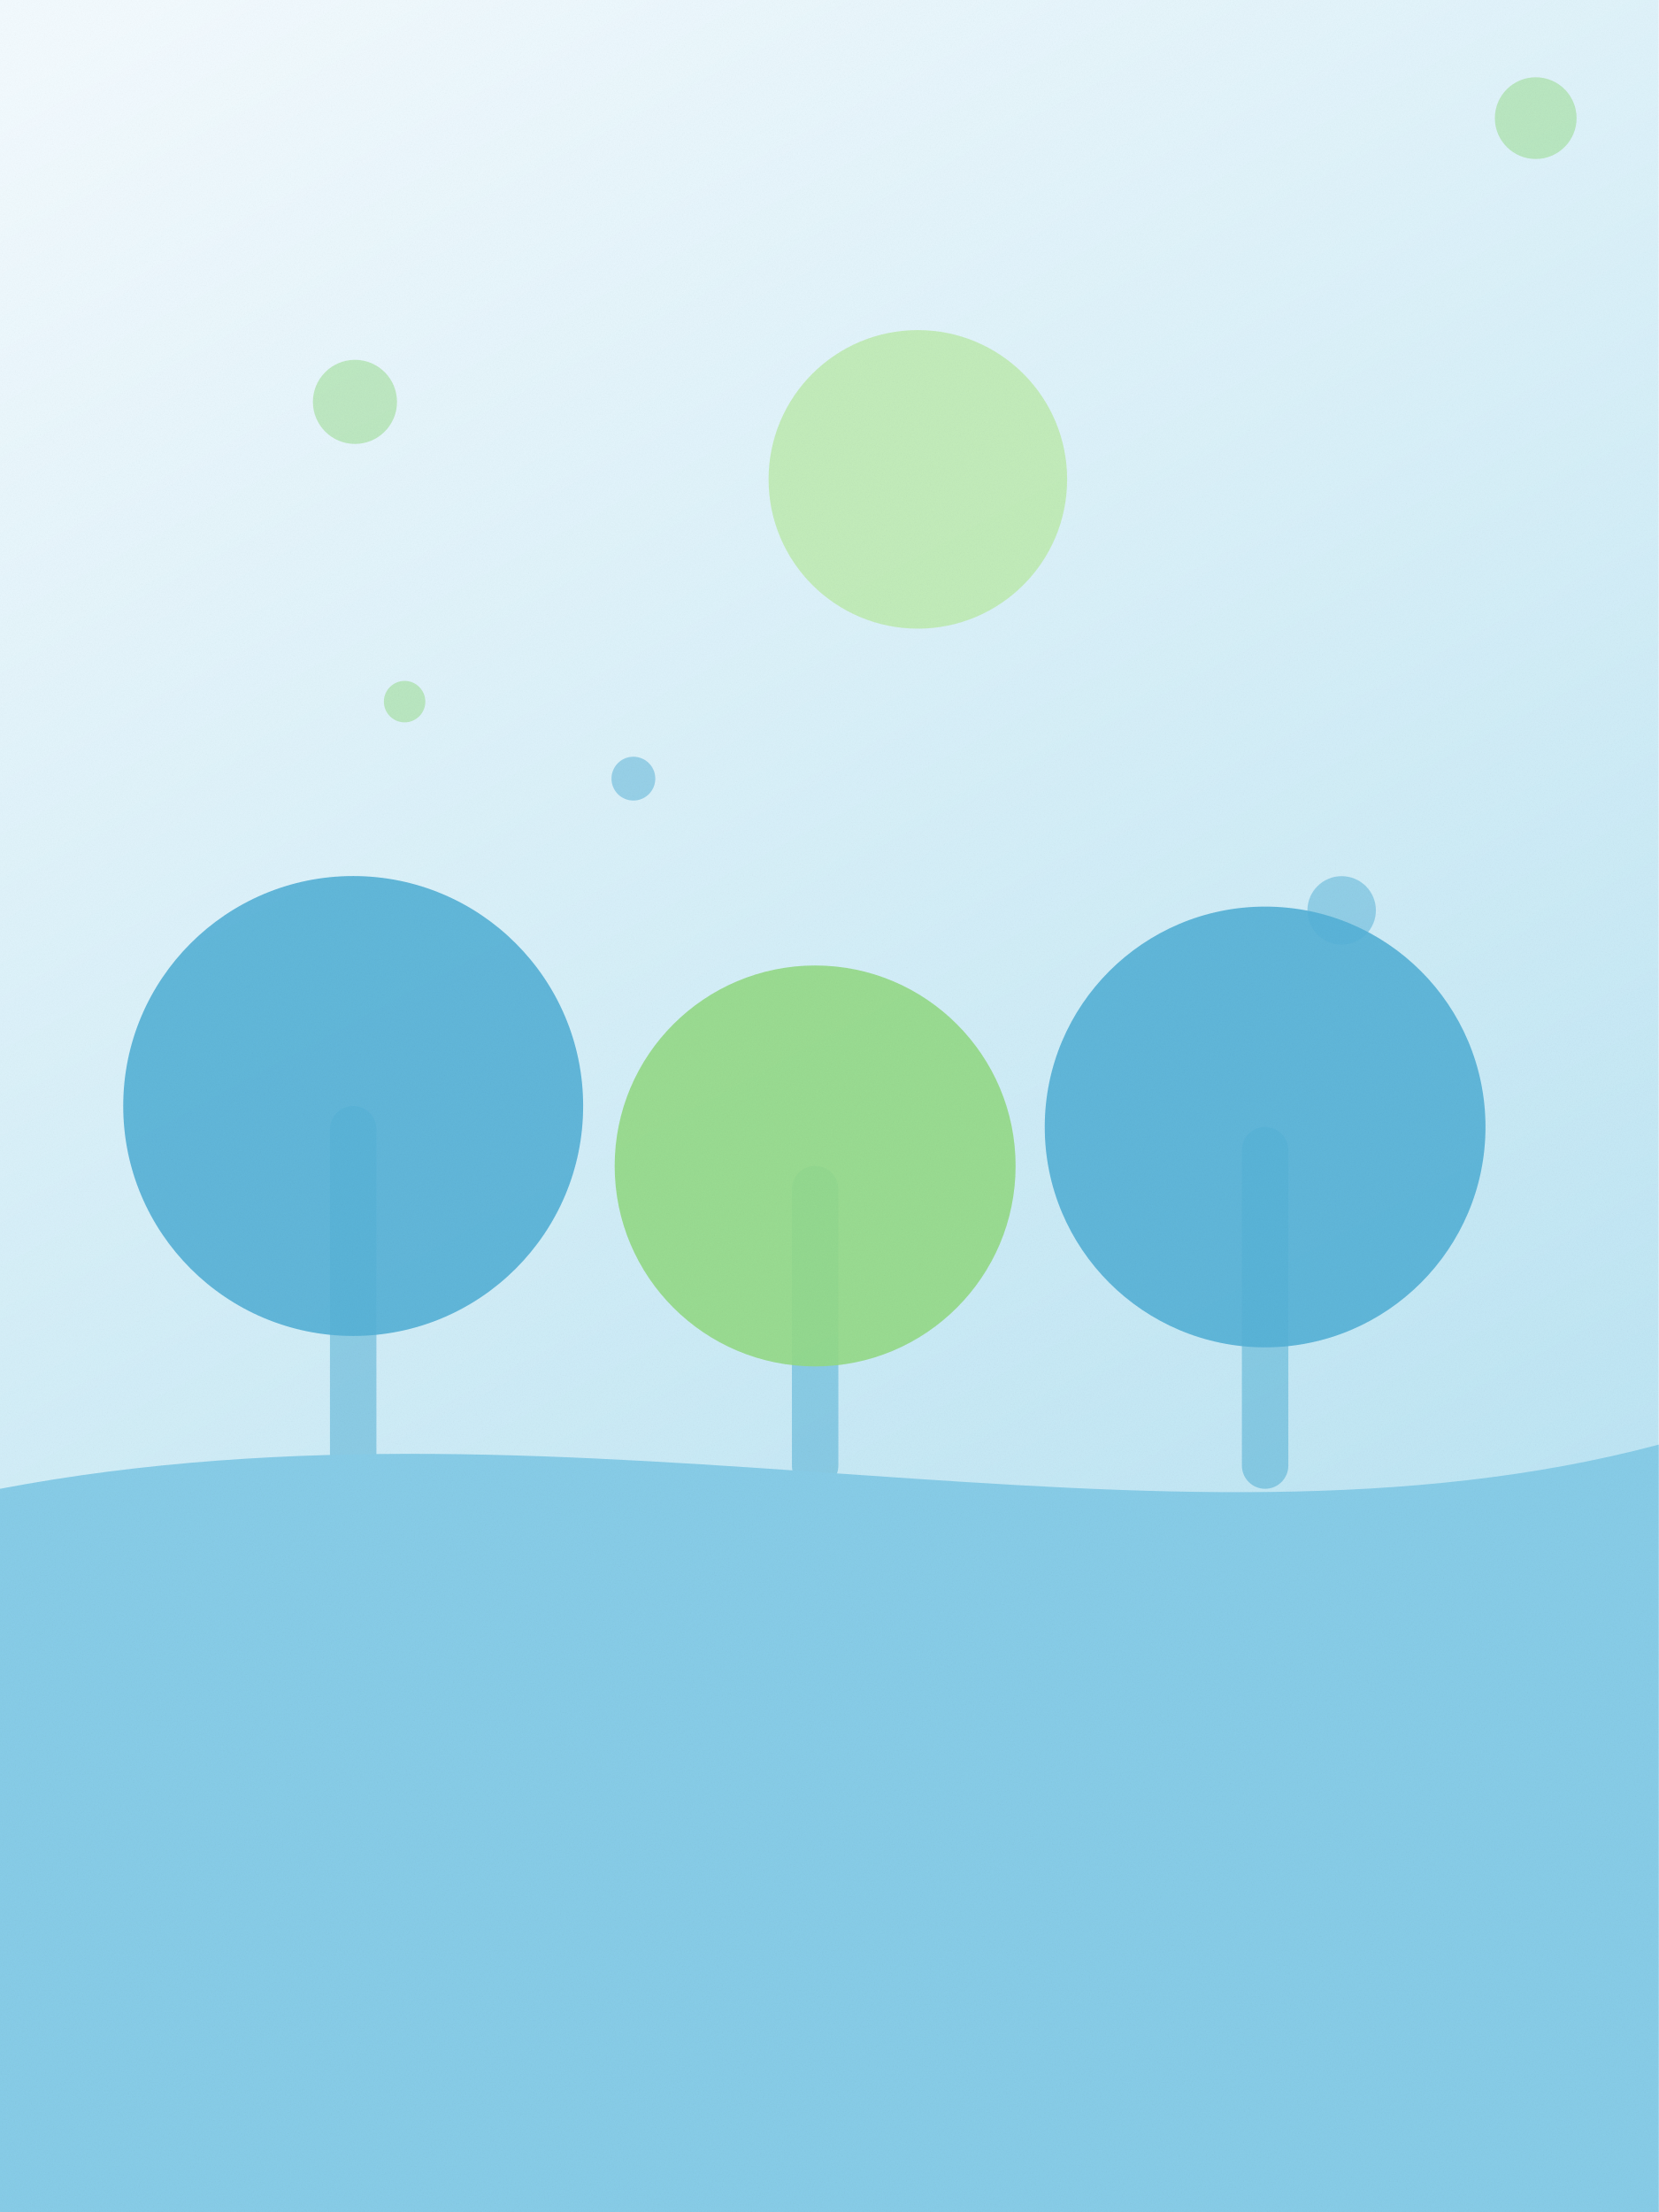
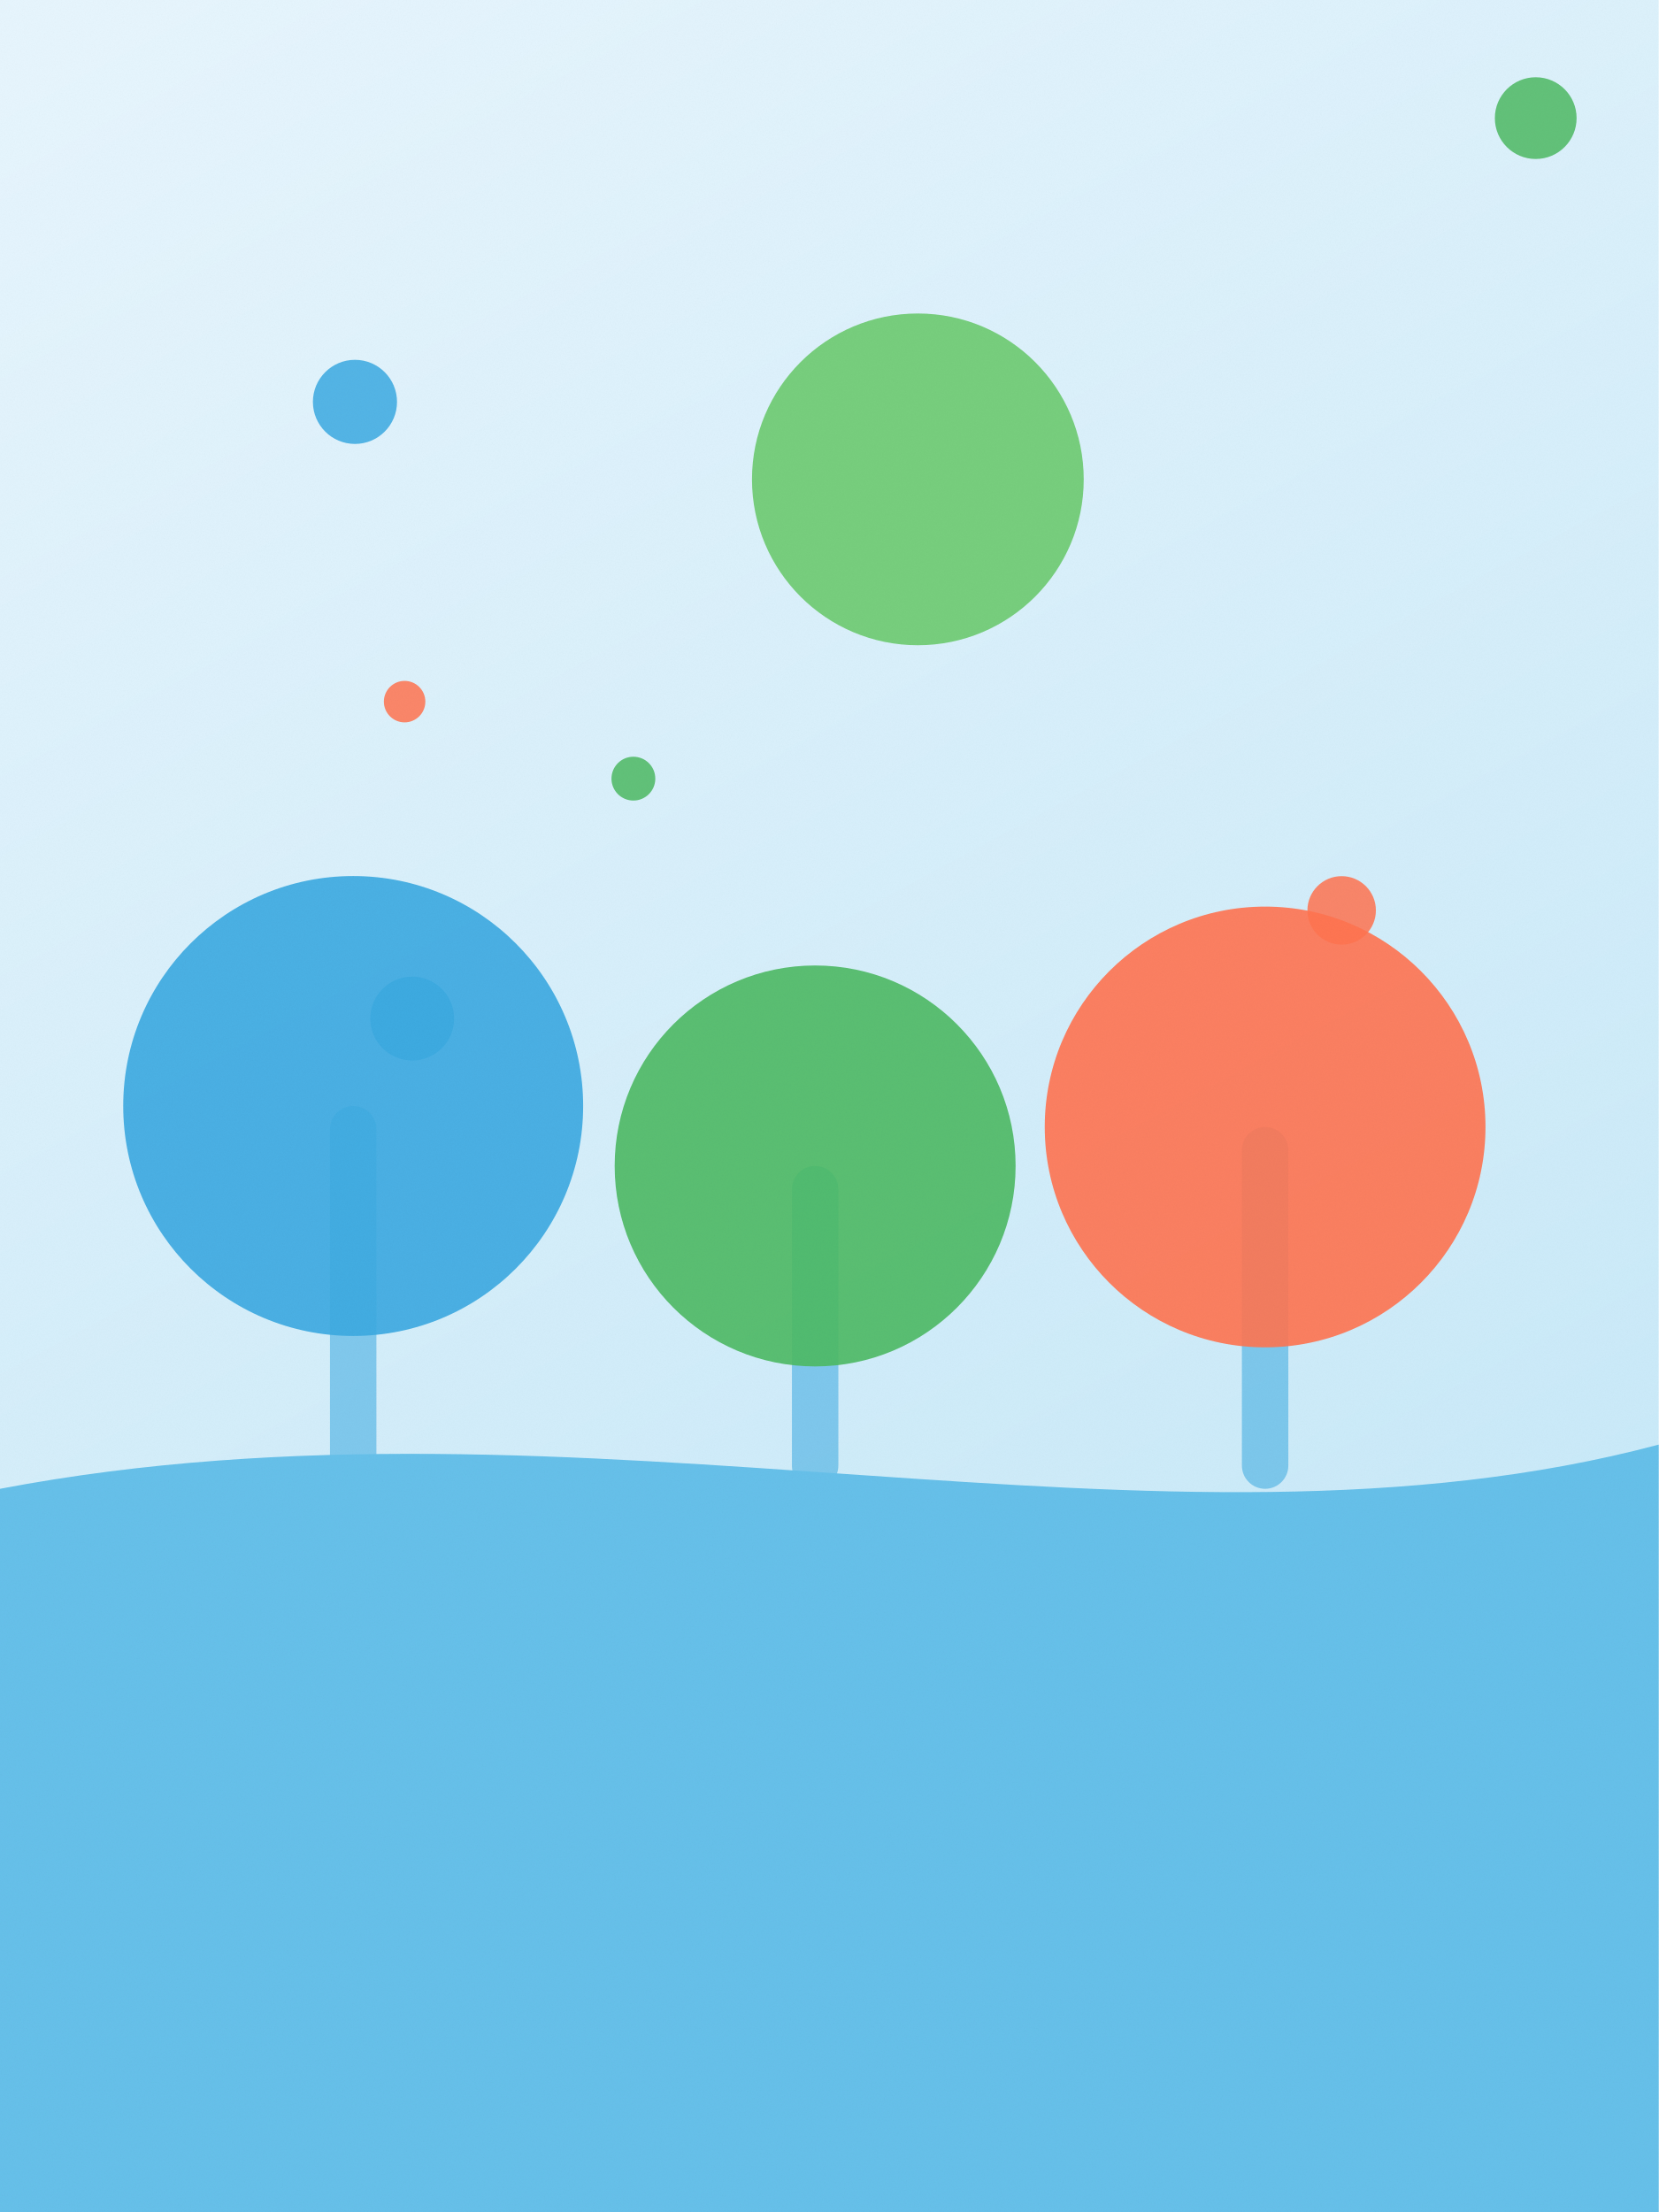
<svg xmlns="http://www.w3.org/2000/svg" viewBox="0 0 1400 1867" width="1400" height="1867" role="presentation">
  <defs>
    <linearGradient id="sky" x1="0.1" y1="0" x2="0.5" y2="1">
-       <stop offset="0%" stop-color="#F2FAFE" />
-       <stop offset="100%" stop-color="#B6E2F2" />
+       <stop offset="0%" stop-color="#E6F5FD" />
+       <stop offset="100%" stop-color="#C6E8F8" />
    </linearGradient>
    <filter id="grain" x="0" y="0" width="100%" height="100%">
      <feTurbulence type="fractalNoise" baseFrequency="0.9" numOctaves="3" stitchTiles="stitch" />
      <feColorMatrix type="saturate" values="0" />
    </filter>
  </defs>
  <rect width="1400" height="1867" fill="url(#sky)" />
-   <circle cx="774.7" cy="404.6" r="126" fill="#BFEAB3" opacity="0.9" />
-   <circle cx="1296.2" cy="99.7" r="34.5" fill="#94D986" opacity="0.5" />
-   <circle cx="1132.4" cy="768.4" r="28.9" fill="#54B0D6" opacity="0.5" />
-   <circle cx="299.6" cy="339.2" r="35.5" fill="#94D986" opacity="0.5" />
-   <circle cx="534.6" cy="657.2" r="18.5" fill="#54B0D6" opacity="0.5" />
-   <circle cx="341.5" cy="592.2" r="17.5" fill="#94D986" opacity="0.5" />
-   <rect x="278.5" y="933.5" width="39.2" height="323.1" rx="19.6" fill="#54B0D6" opacity="0.55" />
-   <circle cx="298.1" cy="933.5" r="194.1" fill="#54B0D6" opacity="0.9" />
-   <rect x="668.4" y="984.1" width="39.2" height="272.5" rx="19.6" fill="#54B0D6" opacity="0.55" />
-   <circle cx="688" cy="984.1" r="169.2" fill="#94D986" opacity="0.9" />
-   <rect x="1048.2" y="951.2" width="39.2" height="305.4" rx="19.6" fill="#54B0D6" opacity="0.55" />
-   <circle cx="1067.8" cy="951.2" r="186" fill="#54B0D6" opacity="0.9" />
-   <path d="M0 1256.6 C 490 1163.3, 980 1331.3, 1400 1219.3 L 1400 1867 L 0 1867 Z" fill="#87CCE7" />
-   <rect width="1400" height="1867" filter="url(#grain)" opacity="0.07" style="mix-blend-mode:multiply" />
+   <circle cx="774.7" cy="404.6" r="140" fill="#77CE7D" />
+   <circle cx="1296.2" cy="99.7" r="34.5" fill="#4CB963" opacity="0.85" />
+   <circle cx="1132.4" cy="768.4" r="28.9" fill="#FF7350" opacity="0.85" />
+   <circle cx="299.6" cy="339.2" r="35.5" fill="#3BA9E0" opacity="0.85" />
+   <circle cx="534.6" cy="657.2" r="18.5" fill="#4CB963" opacity="0.85" />
+   <circle cx="341.5" cy="592.2" r="17.5" fill="#FF7350" opacity="0.85" />
+   <circle cx="347.9" cy="859.7" r="35.4" fill="#3BA9E0" opacity="0.85" />
+   <rect x="278.5" y="933.5" width="39.2" height="323.1" rx="19.6" fill="#3BA9E0" opacity="0.55" />
+   <circle cx="298.1" cy="933.5" r="194.1" fill="#3BA9E0" opacity="0.9" />
+   <rect x="668.4" y="984.1" width="39.2" height="272.5" rx="19.6" fill="#3BA9E0" opacity="0.55" />
+   <circle cx="688" cy="984.1" r="169.2" fill="#4CB963" opacity="0.9" />
+   <rect x="1048.2" y="951.2" width="39.2" height="305.4" rx="19.6" fill="#3BA9E0" opacity="0.55" />
+   <circle cx="1067.8" cy="951.2" r="186" fill="#FF7350" opacity="0.9" />
+   <path d="M0 1256.6 C 490 1163.3, 980 1331.3, 1400 1219.3 L 1400 1867 L 0 1867 Z" fill="#66C0E9" />
+   <rect width="1400" height="1867" filter="url(#grain)" opacity="0.05" style="mix-blend-mode:multiply" />
</svg>
